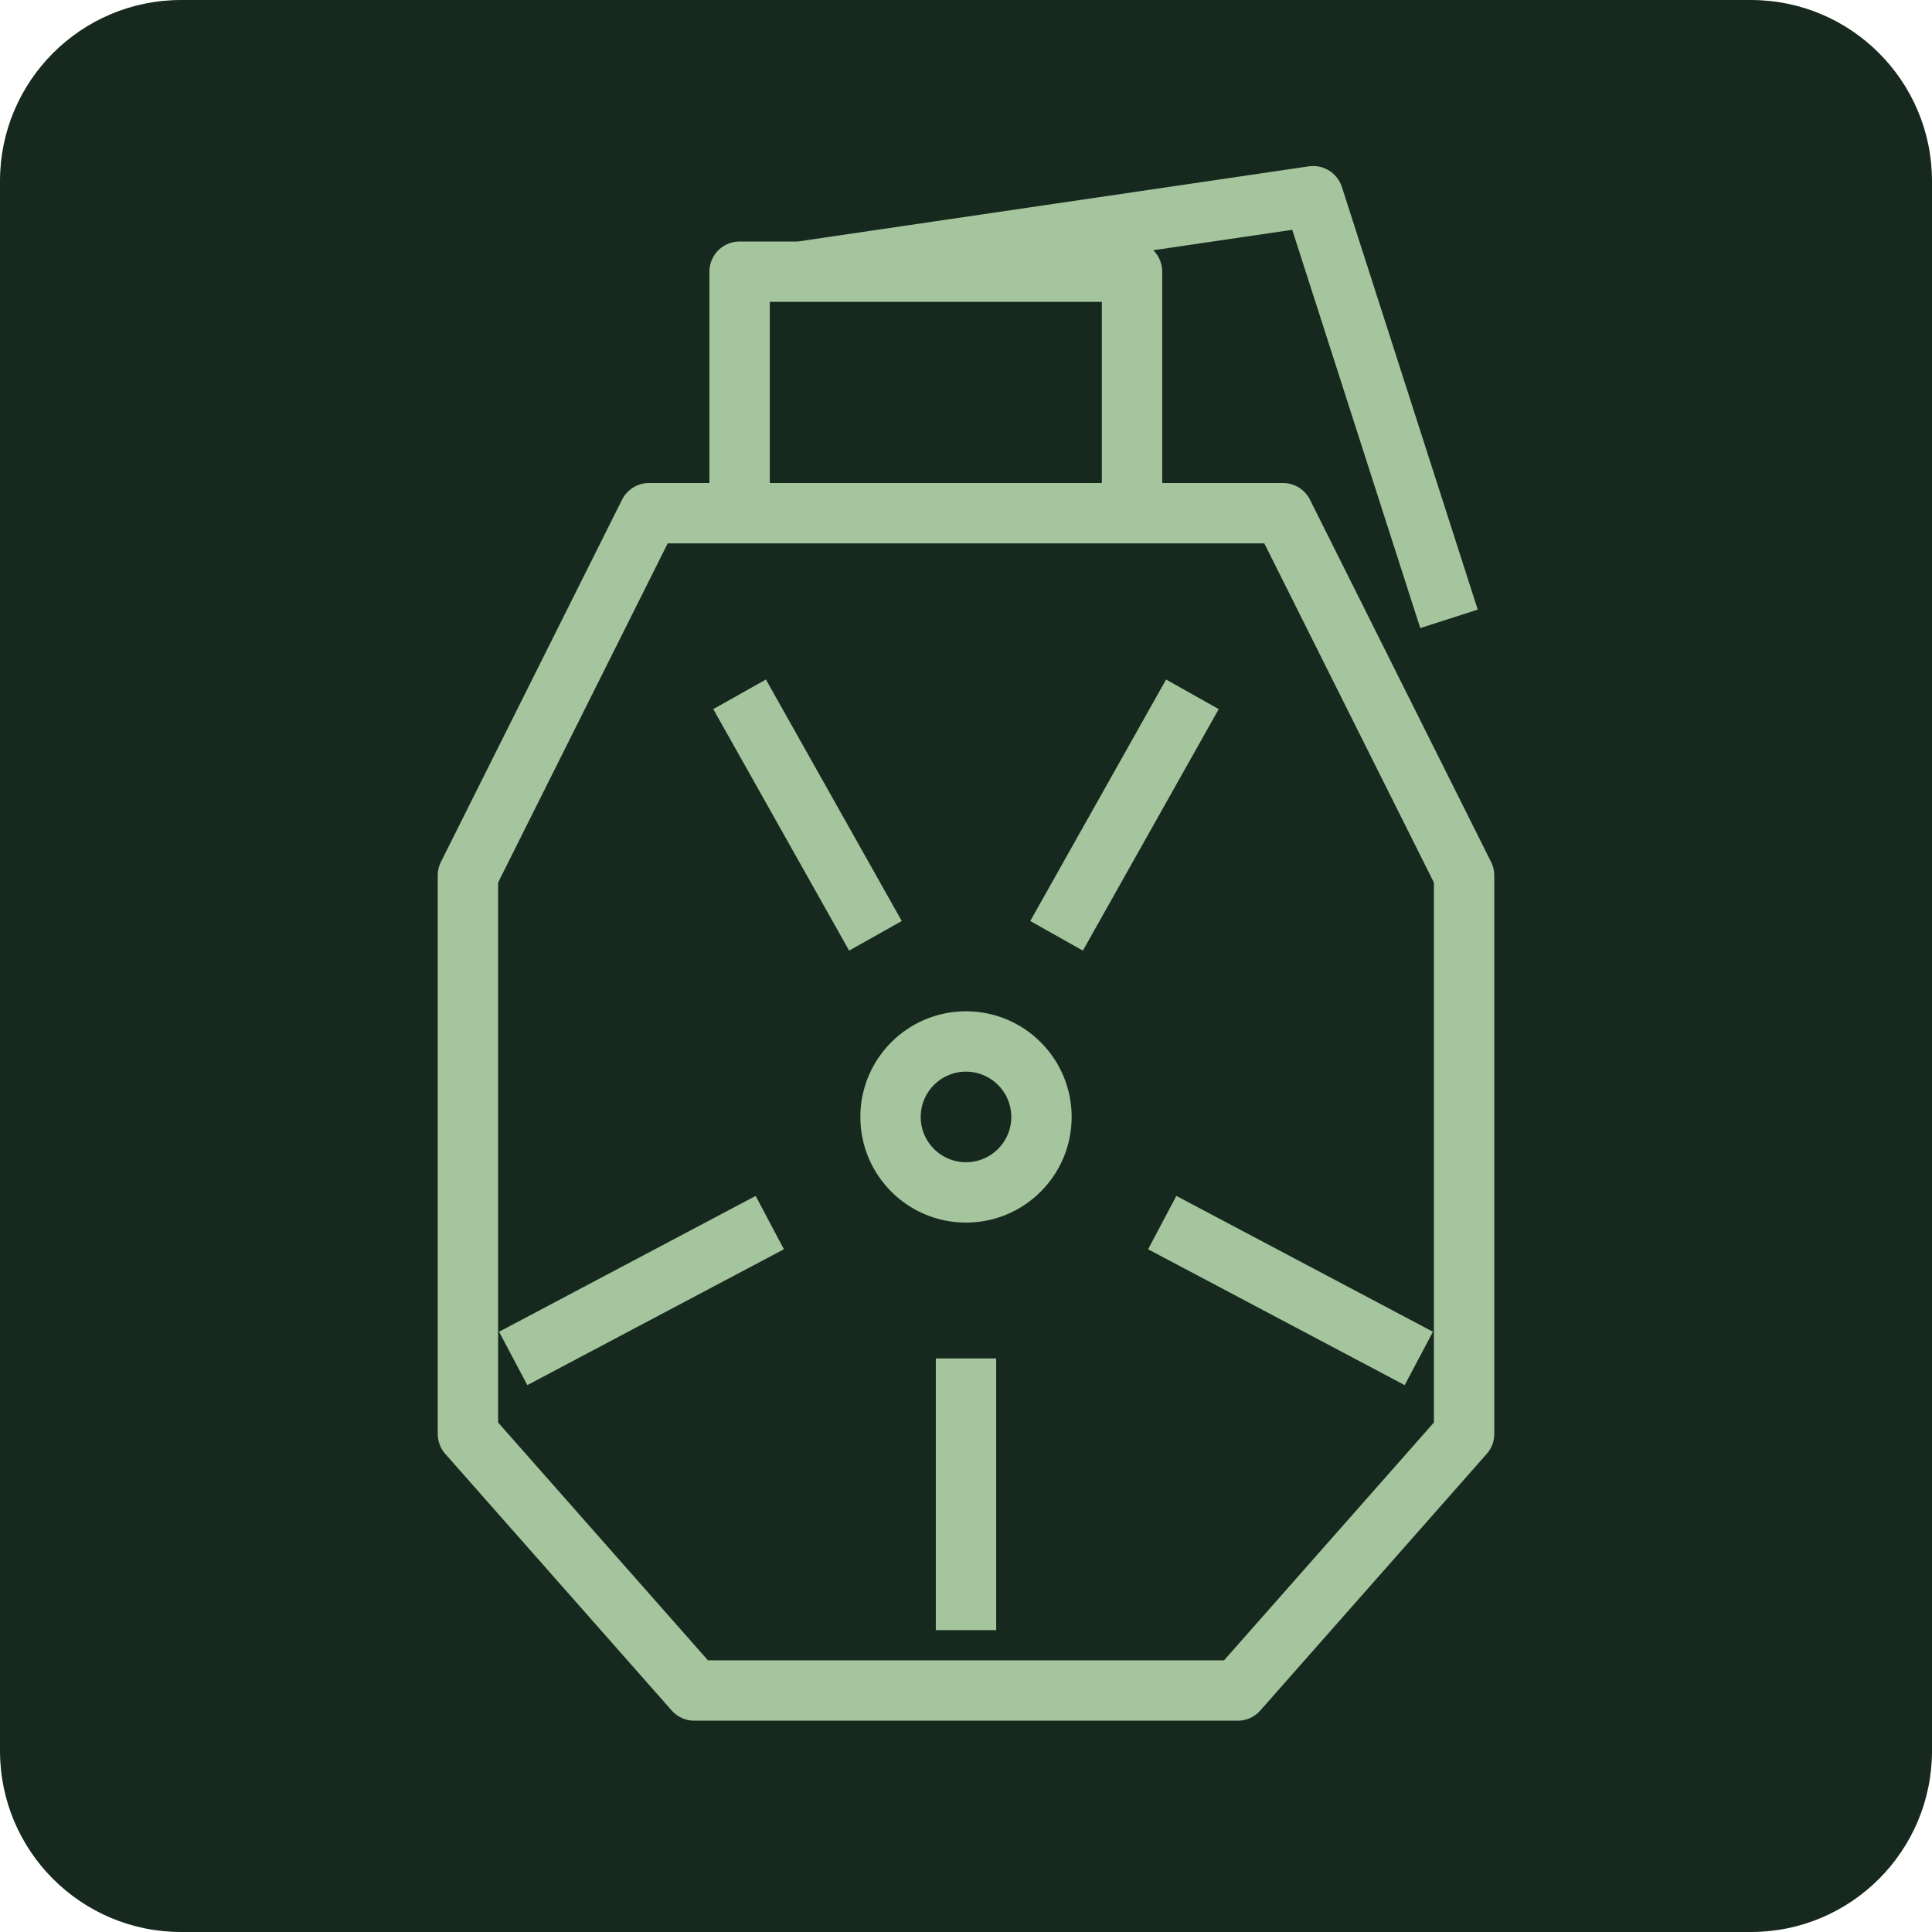
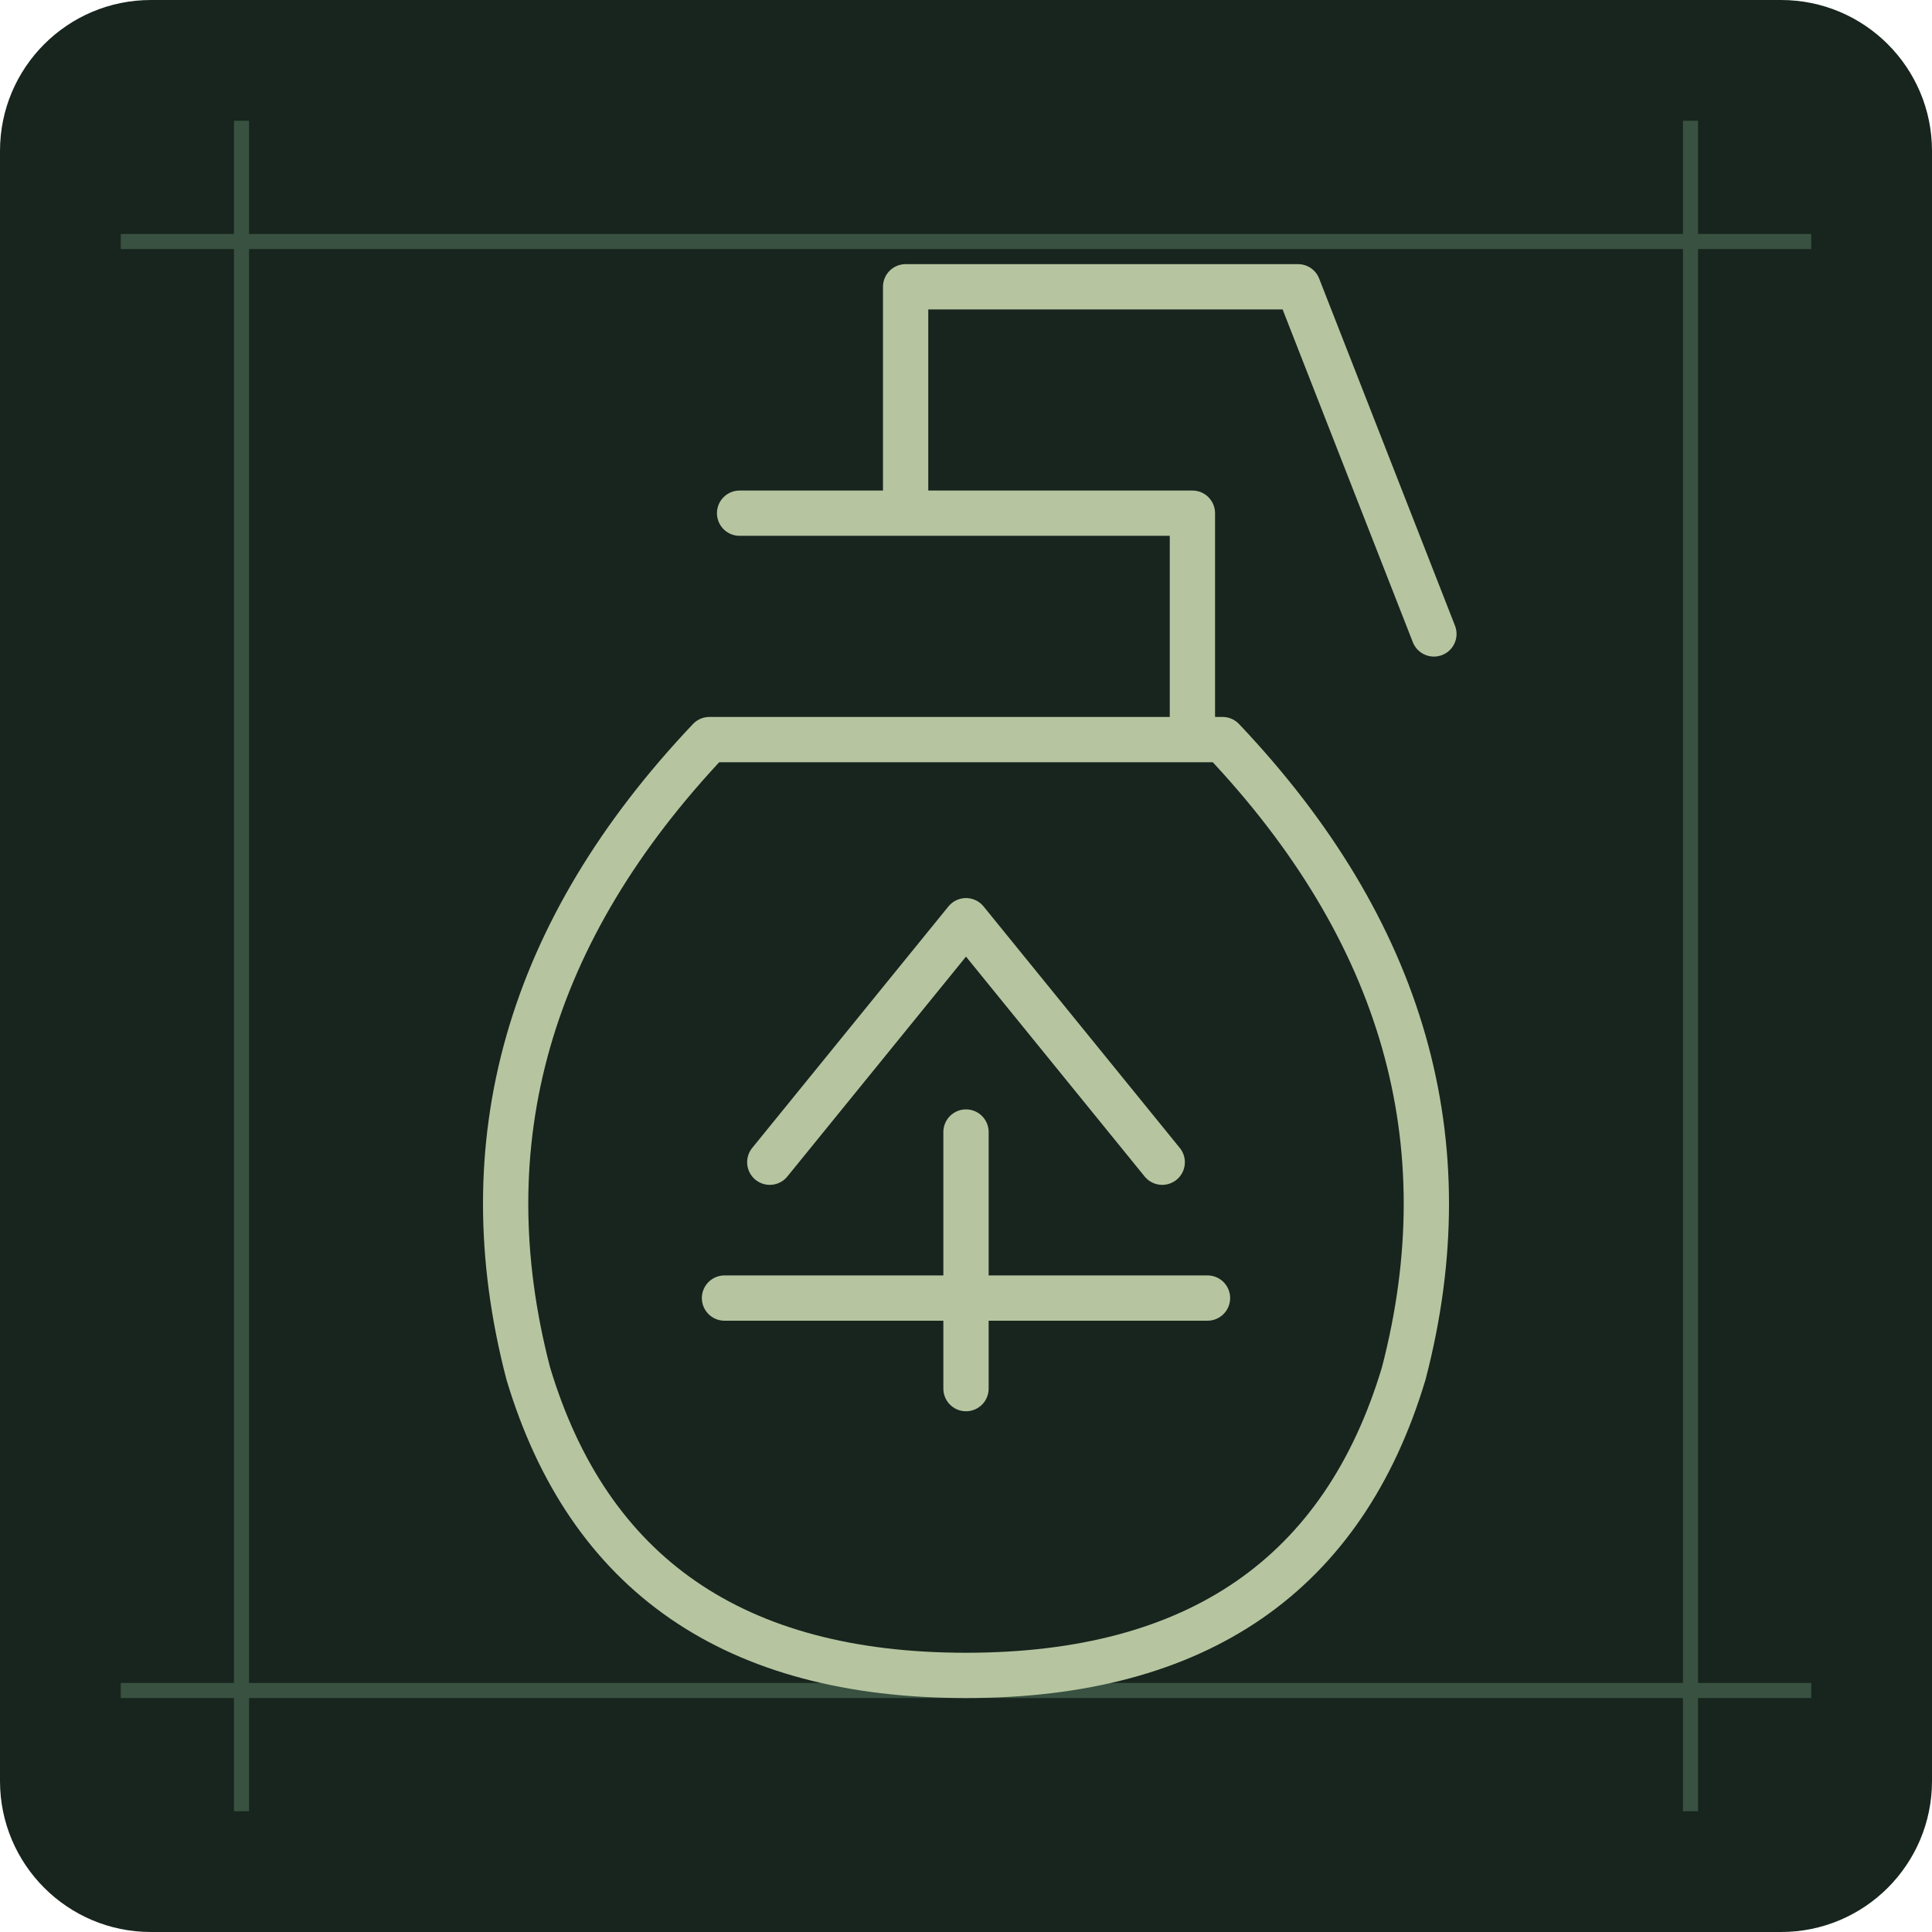
<svg xmlns="http://www.w3.org/2000/svg" viewBox="0 0 128 128">
-   <rect width="128" height="128" rx="12" fill="#17291f" />
-   <g stroke="#a4c59d" stroke-width="4" fill="none" stroke-linejoin="round">
-     <path d="M49 34V18h26v16m-22-16 34-5 9 28M43 34h42l12 24v37l-15 17H46L31 95V58z" />
-     <circle cx="64" cy="74" r="5" />
-     <path d="m58 62-9-16m21 16 9-16M51 81l-17 9m43-9 17 9M64 90v18" />
-   </g>
+   <rect width="128" height="128" rx="10" fill="#17251e" />
+   <path d="M8 16h112M8 112h112M16 8v112M112 8v112" stroke="#385140" stroke-width="1" />
+   <path d="M49 34h30v15M47 49q-18 19-12 42 6 20 29 20t29-20q6-23-12-42zM60 34V19h26l9 23M51 77l13-16 13 16m-13-2v17m-16-6h32" fill="none" stroke="#b6c5a0" stroke-width="3" stroke-linecap="round" stroke-linejoin="round" />
</svg>
